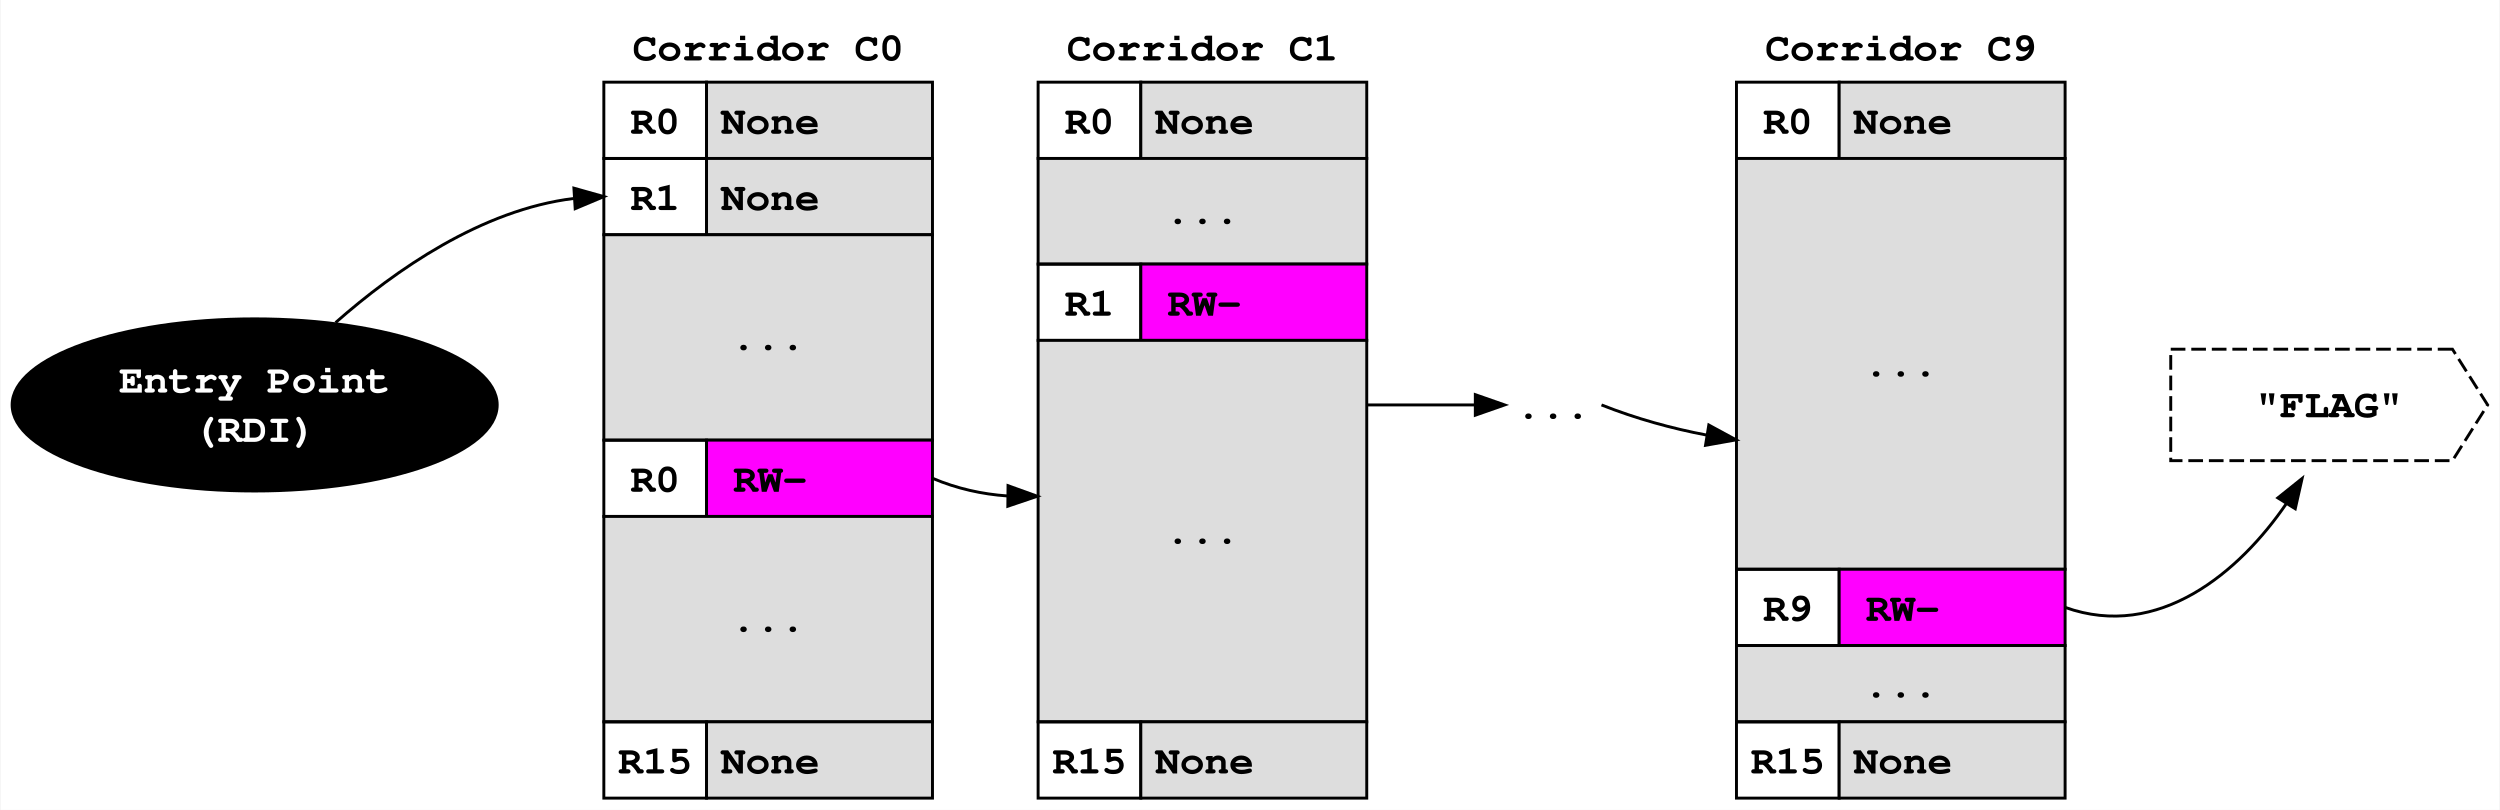
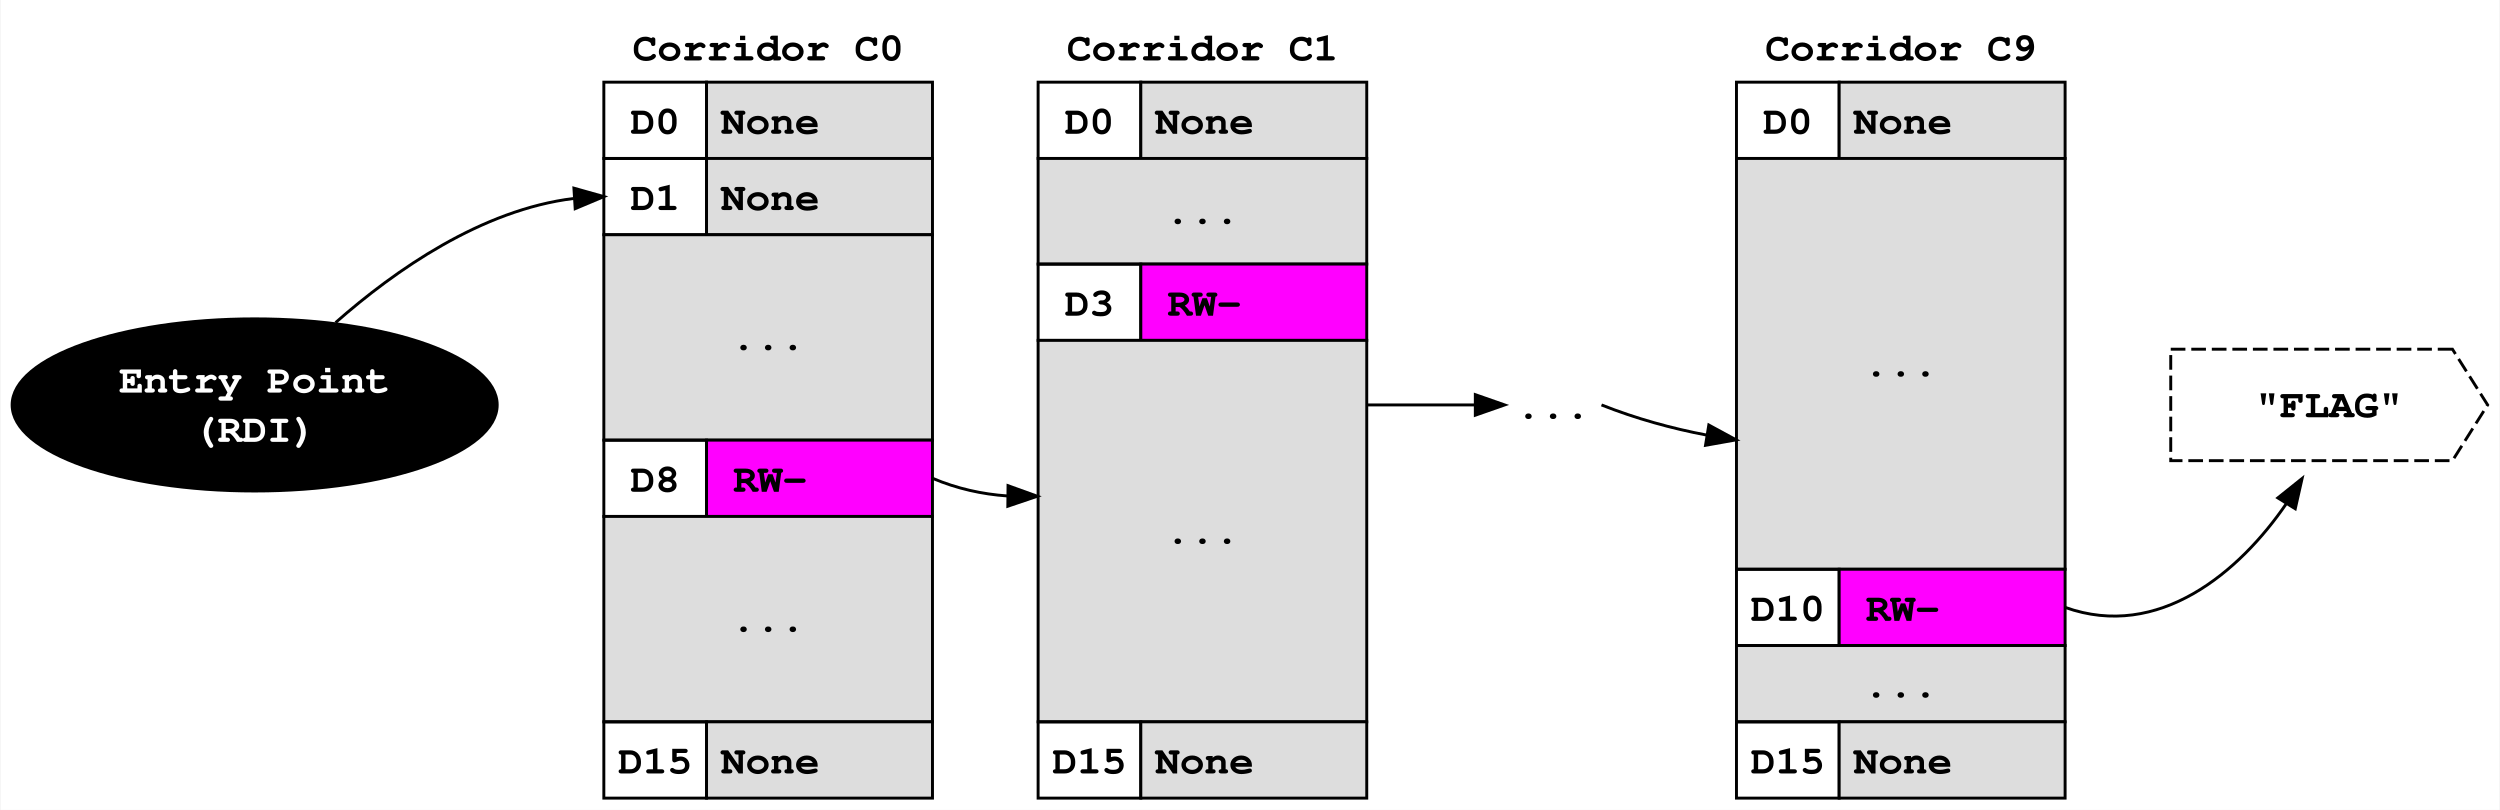
<svg xmlns="http://www.w3.org/2000/svg" width="852pt" height="276pt" viewBox="0.00 0.00 851.58 276.00">
  <g id="graph0" class="graph" transform="scale(1 1) rotate(0) translate(4 272)">
    <polygon fill="#ffffff" stroke="transparent" points="-4,4 -4,-272 847.578,-272 847.578,4 -4,4" />
    <g id="node1" class="node">
      <text text-anchor="start" x="211.386" y="-251.4" font-family="Courier,monospace" font-weight="bold" font-size="14.00" fill="#000000">Corridor C0</text>
      <polygon fill="none" stroke="#000000" points="201.578,-218 201.578,-244 236.578,-244 236.578,-218 201.578,-218" />
-       <text text-anchor="start" x="210.68" y="-226.4" font-family="Courier,monospace" font-weight="bold" font-size="14.00" fill="#000000">R0</text>
+       <text text-anchor="start" x="210.68" y="-226.4" font-family="Courier,monospace" font-weight="bold" font-size="14.00" fill="#000000">D0</text>
      <polygon fill="#dddddd" stroke="transparent" points="236.578,-218 236.578,-244 313.578,-244 313.578,-218 236.578,-218" />
      <polygon fill="none" stroke="#000000" points="236.578,-218 236.578,-244 313.578,-244 313.578,-218 236.578,-218" />
      <text text-anchor="start" x="241.484" y="-226.4" font-family="Courier,monospace" font-weight="bold" font-size="14.00" fill="#000000">   None </text>
      <polygon fill="none" stroke="#000000" points="201.578,-192 201.578,-218 236.578,-218 236.578,-192 201.578,-192" />
-       <text text-anchor="start" x="210.68" y="-200.4" font-family="Courier,monospace" font-weight="bold" font-size="14.00" fill="#000000">R1</text>
+       <text text-anchor="start" x="210.68" y="-200.4" font-family="Courier,monospace" font-weight="bold" font-size="14.00" fill="#000000">D1</text>
      <polygon fill="#dddddd" stroke="transparent" points="236.578,-192 236.578,-218 313.578,-218 313.578,-192 236.578,-192" />
      <polygon fill="none" stroke="#000000" points="236.578,-192 236.578,-218 313.578,-218 313.578,-192 236.578,-192" />
      <text text-anchor="start" x="241.484" y="-200.4" font-family="Courier,monospace" font-weight="bold" font-size="14.00" fill="#000000">   None </text>
      <polygon fill="#dddddd" stroke="transparent" points="201.578,-122 201.578,-192 313.578,-192 313.578,-122 201.578,-122" />
      <polygon fill="none" stroke="#000000" points="201.578,-122 201.578,-192 313.578,-192 313.578,-122 201.578,-122" />
      <text text-anchor="start" x="244.98" y="-152.8" font-family="Courier,monospace" font-weight="bold" font-size="14.00" fill="#000000">...</text>
      <polygon fill="none" stroke="#000000" points="201.578,-96 201.578,-122 236.578,-122 236.578,-96 201.578,-96" />
-       <text text-anchor="start" x="210.68" y="-104.4" font-family="Courier,monospace" font-weight="bold" font-size="14.00" fill="#000000">R0</text>
+       <text text-anchor="start" x="210.68" y="-104.4" font-family="Courier,monospace" font-weight="bold" font-size="14.00" fill="#000000">D8</text>
      <polygon fill="#ff00ff" stroke="transparent" points="236.578,-96 236.578,-122 313.578,-122 313.578,-96 236.578,-96" />
      <polygon fill="none" stroke="#000000" points="236.578,-96 236.578,-122 313.578,-122 313.578,-96 236.578,-96" />
      <text text-anchor="start" x="245.683" y="-104.4" font-family="Courier,monospace" font-weight="bold" font-size="14.00" fill="#000000">   RW- </text>
      <polygon fill="#dddddd" stroke="transparent" points="201.578,-26 201.578,-96 313.578,-96 313.578,-26 201.578,-26" />
      <polygon fill="none" stroke="#000000" points="201.578,-26 201.578,-96 313.578,-96 313.578,-26 201.578,-26" />
      <text text-anchor="start" x="244.98" y="-56.8" font-family="Courier,monospace" font-weight="bold" font-size="14.00" fill="#000000">...</text>
      <polygon fill="none" stroke="#000000" points="201.578,0 201.578,-26 236.578,-26 236.578,0 201.578,0" />
-       <text text-anchor="start" x="206.48" y="-8.4" font-family="Courier,monospace" font-weight="bold" font-size="14.00" fill="#000000">R15</text>
+       <text text-anchor="start" x="206.48" y="-8.4" font-family="Courier,monospace" font-weight="bold" font-size="14.00" fill="#000000">D15</text>
      <polygon fill="#dddddd" stroke="transparent" points="236.578,0 236.578,-26 313.578,-26 313.578,0 236.578,0" />
      <polygon fill="none" stroke="#000000" points="236.578,0 236.578,-26 313.578,-26 313.578,0 236.578,0" />
      <text text-anchor="start" x="241.484" y="-8.4" font-family="Courier,monospace" font-weight="bold" font-size="14.00" fill="#000000">   None </text>
    </g>
    <g id="node2" class="node">
      <text text-anchor="start" x="359.386" y="-251.4" font-family="Courier,monospace" font-weight="bold" font-size="14.00" fill="#000000">Corridor C1</text>
      <polygon fill="none" stroke="#000000" points="349.578,-218 349.578,-244 384.578,-244 384.578,-218 349.578,-218" />
-       <text text-anchor="start" x="358.68" y="-226.4" font-family="Courier,monospace" font-weight="bold" font-size="14.00" fill="#000000">R0</text>
+       <text text-anchor="start" x="358.68" y="-226.4" font-family="Courier,monospace" font-weight="bold" font-size="14.00" fill="#000000">D0</text>
      <polygon fill="#dddddd" stroke="transparent" points="384.578,-218 384.578,-244 461.578,-244 461.578,-218 384.578,-218" />
      <polygon fill="none" stroke="#000000" points="384.578,-218 384.578,-244 461.578,-244 461.578,-218 384.578,-218" />
      <text text-anchor="start" x="389.484" y="-226.4" font-family="Courier,monospace" font-weight="bold" font-size="14.00" fill="#000000">   None </text>
      <polygon fill="#dddddd" stroke="transparent" points="349.578,-182 349.578,-218 461.578,-218 461.578,-182 349.578,-182" />
      <polygon fill="none" stroke="#000000" points="349.578,-182 349.578,-218 461.578,-218 461.578,-182 349.578,-182" />
      <text text-anchor="start" x="392.98" y="-195.8" font-family="Courier,monospace" font-weight="bold" font-size="14.00" fill="#000000">...</text>
      <polygon fill="none" stroke="#000000" points="349.578,-156 349.578,-182 384.578,-182 384.578,-156 349.578,-156" />
-       <text text-anchor="start" x="358.68" y="-164.4" font-family="Courier,monospace" font-weight="bold" font-size="14.00" fill="#000000">R1</text>
+       <text text-anchor="start" x="358.68" y="-164.4" font-family="Courier,monospace" font-weight="bold" font-size="14.00" fill="#000000">D3</text>
      <polygon fill="#ff00ff" stroke="transparent" points="384.578,-156 384.578,-182 461.578,-182 461.578,-156 384.578,-156" />
      <polygon fill="none" stroke="#000000" points="384.578,-156 384.578,-182 461.578,-182 461.578,-156 384.578,-156" />
      <text text-anchor="start" x="393.683" y="-164.4" font-family="Courier,monospace" font-weight="bold" font-size="14.00" fill="#000000">   RW- </text>
      <polygon fill="#dddddd" stroke="transparent" points="349.578,-26 349.578,-156 461.578,-156 461.578,-26 349.578,-26" />
      <polygon fill="none" stroke="#000000" points="349.578,-26 349.578,-156 461.578,-156 461.578,-26 349.578,-26" />
      <text text-anchor="start" x="392.98" y="-86.8" font-family="Courier,monospace" font-weight="bold" font-size="14.00" fill="#000000">...</text>
      <polygon fill="none" stroke="#000000" points="349.578,0 349.578,-26 384.578,-26 384.578,0 349.578,0" />
-       <text text-anchor="start" x="354.48" y="-8.4" font-family="Courier,monospace" font-weight="bold" font-size="14.00" fill="#000000">R15</text>
+       <text text-anchor="start" x="354.48" y="-8.4" font-family="Courier,monospace" font-weight="bold" font-size="14.00" fill="#000000">D15</text>
      <polygon fill="#dddddd" stroke="transparent" points="384.578,0 384.578,-26 461.578,-26 461.578,0 384.578,0" />
      <polygon fill="none" stroke="#000000" points="384.578,0 384.578,-26 461.578,-26 461.578,0 384.578,0" />
      <text text-anchor="start" x="389.484" y="-8.4" font-family="Courier,monospace" font-weight="bold" font-size="14.00" fill="#000000">   None </text>
    </g>
    <g id="1" class="edge">
      <path fill="none" stroke="#000000" d="M313.578,-109C321.933,-105.451 330.57,-103.573 339.052,-102.984" />
      <polygon fill="#000000" stroke="#000000" points="339.33,-106.482 349.294,-102.879 339.258,-99.482 339.33,-106.482" />
    </g>
    <g id="node3" class="node">
      <text text-anchor="start" x="520.879" y="-153.4" font-family="Courier,monospace" font-weight="bold" font-size="14.00" fill="#000000"> </text>
      <text text-anchor="start" x="512.48" y="-129.4" font-family="Courier,monospace" font-weight="bold" font-size="14.00" fill="#000000">...</text>
      <text text-anchor="start" x="520.879" y="-105.4" font-family="Courier,monospace" font-weight="bold" font-size="14.00" fill="#000000"> </text>
    </g>
    <g id="2" class="edge">
      <path fill="none" stroke="#000000" d="M461.708,-134C473.59,-134 486.237,-134 498.449,-134" />
      <polygon fill="#000000" stroke="#000000" points="498.578,-137.5 508.578,-134 498.578,-130.5 498.578,-137.5" />
    </g>
    <g id="node4" class="node">
      <text text-anchor="start" x="597.386" y="-251.4" font-family="Courier,monospace" font-weight="bold" font-size="14.00" fill="#000000">Corridor C9</text>
      <polygon fill="none" stroke="#000000" points="587.578,-218 587.578,-244 622.578,-244 622.578,-218 587.578,-218" />
-       <text text-anchor="start" x="596.68" y="-226.4" font-family="Courier,monospace" font-weight="bold" font-size="14.00" fill="#000000">R0</text>
+       <text text-anchor="start" x="596.68" y="-226.4" font-family="Courier,monospace" font-weight="bold" font-size="14.00" fill="#000000">D0</text>
      <polygon fill="#dddddd" stroke="transparent" points="622.578,-218 622.578,-244 699.578,-244 699.578,-218 622.578,-218" />
      <polygon fill="none" stroke="#000000" points="622.578,-218 622.578,-244 699.578,-244 699.578,-218 622.578,-218" />
      <text text-anchor="start" x="627.484" y="-226.4" font-family="Courier,monospace" font-weight="bold" font-size="14.00" fill="#000000">   None </text>
      <polygon fill="#dddddd" stroke="transparent" points="587.578,-78 587.578,-218 699.578,-218 699.578,-78 587.578,-78" />
      <polygon fill="none" stroke="#000000" points="587.578,-78 587.578,-218 699.578,-218 699.578,-78 587.578,-78" />
      <text text-anchor="start" x="630.98" y="-143.8" font-family="Courier,monospace" font-weight="bold" font-size="14.00" fill="#000000">...</text>
      <polygon fill="none" stroke="#000000" points="587.578,-52 587.578,-78 622.578,-78 622.578,-52 587.578,-52" />
-       <text text-anchor="start" x="596.68" y="-60.4" font-family="Courier,monospace" font-weight="bold" font-size="14.00" fill="#000000">R9</text>
+       <text text-anchor="start" x="592.48" y="-60.4" font-family="Courier,monospace" font-weight="bold" font-size="14.00" fill="#000000">D10</text>
      <polygon fill="#ff00ff" stroke="transparent" points="622.578,-52 622.578,-78 699.578,-78 699.578,-52 622.578,-52" />
      <polygon fill="none" stroke="#000000" points="622.578,-52 622.578,-78 699.578,-78 699.578,-52 622.578,-52" />
      <text text-anchor="start" x="631.683" y="-60.4" font-family="Courier,monospace" font-weight="bold" font-size="14.00" fill="#000000">   RW- </text>
      <polygon fill="#dddddd" stroke="transparent" points="587.578,-26 587.578,-52 699.578,-52 699.578,-26 587.578,-26" />
      <polygon fill="none" stroke="#000000" points="587.578,-26 587.578,-52 699.578,-52 699.578,-26 587.578,-26" />
      <text text-anchor="start" x="630.98" y="-34.4" font-family="Courier,monospace" font-weight="bold" font-size="14.00" fill="#000000">...</text>
      <polygon fill="none" stroke="#000000" points="587.578,0 587.578,-26 622.578,-26 622.578,0 587.578,0" />
-       <text text-anchor="start" x="592.48" y="-8.4" font-family="Courier,monospace" font-weight="bold" font-size="14.00" fill="#000000">R15</text>
+       <text text-anchor="start" x="592.48" y="-8.4" font-family="Courier,monospace" font-weight="bold" font-size="14.00" fill="#000000">D15</text>
      <polygon fill="#dddddd" stroke="transparent" points="622.578,0 622.578,-26 699.578,-26 699.578,0 622.578,0" />
      <polygon fill="none" stroke="#000000" points="622.578,0 622.578,-26 699.578,-26 699.578,0 622.578,0" />
      <text text-anchor="start" x="627.484" y="-8.4" font-family="Courier,monospace" font-weight="bold" font-size="14.00" fill="#000000">   None </text>
    </g>
    <g id="3" class="edge">
      <path fill="none" stroke="#000000" d="M541.578,-134C553.199,-129.386 565.565,-125.954 577.53,-123.706" />
      <polygon fill="#000000" stroke="#000000" points="578.151,-127.151 587.462,-122.095 577.03,-120.241 578.151,-127.151" />
    </g>
    <g id="node5" class="node">
      <polygon fill="none" stroke="#000000" stroke-dasharray="5,2" points="831.578,-153 735.578,-153 735.578,-115 831.578,-115 843.578,-134 831.578,-153" />
      <text text-anchor="middle" x="789.578" y="-129.8" font-family="Courier,monospace" font-weight="bold" font-size="14.00" fill="#000000">"FLAG"</text>
    </g>
    <g id="4" class="edge">
      <path fill="none" stroke="#000000" d="M699.578,-65C731.492,-53.603 759.074,-77.085 775.015,-100.416" />
      <polygon fill="#000000" stroke="#000000" points="772.077,-102.318 780.348,-108.939 778.011,-98.606 772.077,-102.318" />
    </g>
    <g id="node6" class="node">
      <ellipse fill="#000000" stroke="#000000" cx="82.578" cy="-134" rx="82.656" ry="29.331" />
      <text text-anchor="middle" x="82.578" y="-138.2" font-family="Courier,monospace" font-weight="bold" font-size="14.00" fill="#ffffff">Entry Point</text>
      <text text-anchor="middle" x="82.578" y="-121.4" font-family="Courier,monospace" font-weight="bold" font-size="14.00" fill="#ffffff">(RDI)</text>
    </g>
    <g id="0" class="edge">
      <path fill="none" stroke="#000000" d="M110.155,-162.061C130.488,-179.969 159.966,-200.521 191.336,-204.364" />
      <polygon fill="#000000" stroke="#000000" points="191.38,-207.873 201.578,-205 191.814,-200.887 191.38,-207.873" />
    </g>
  </g>
</svg>
